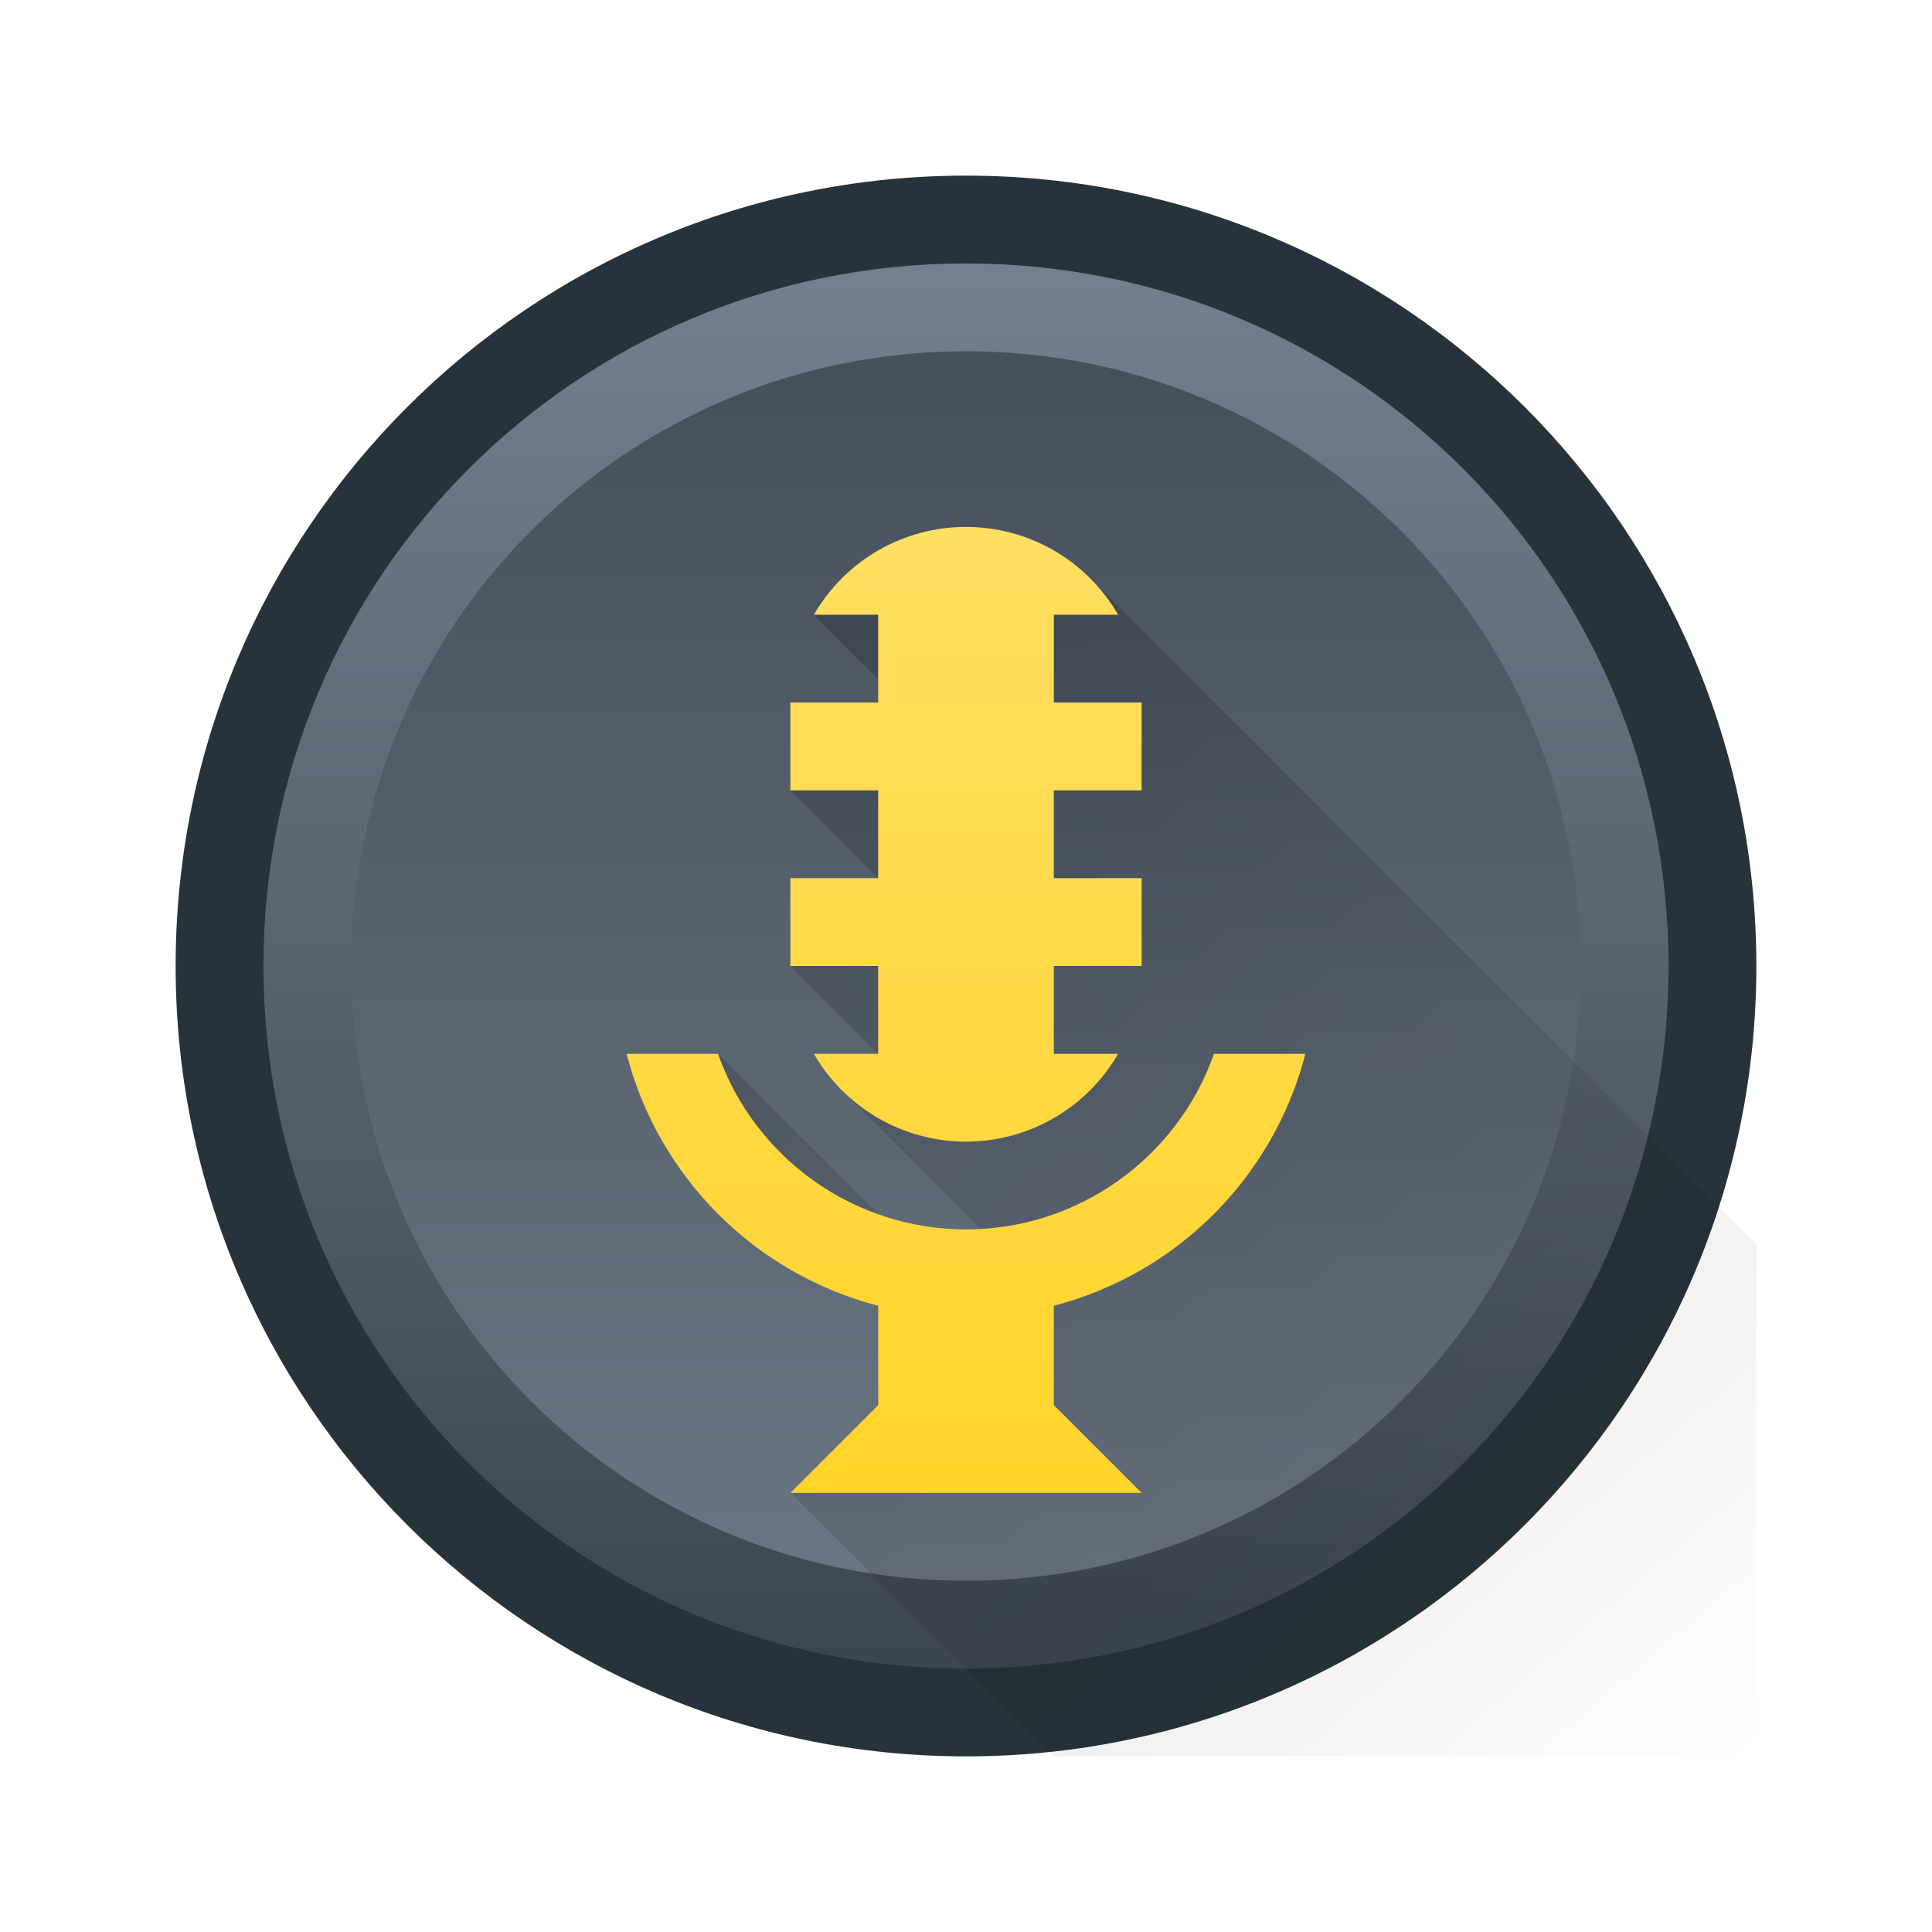
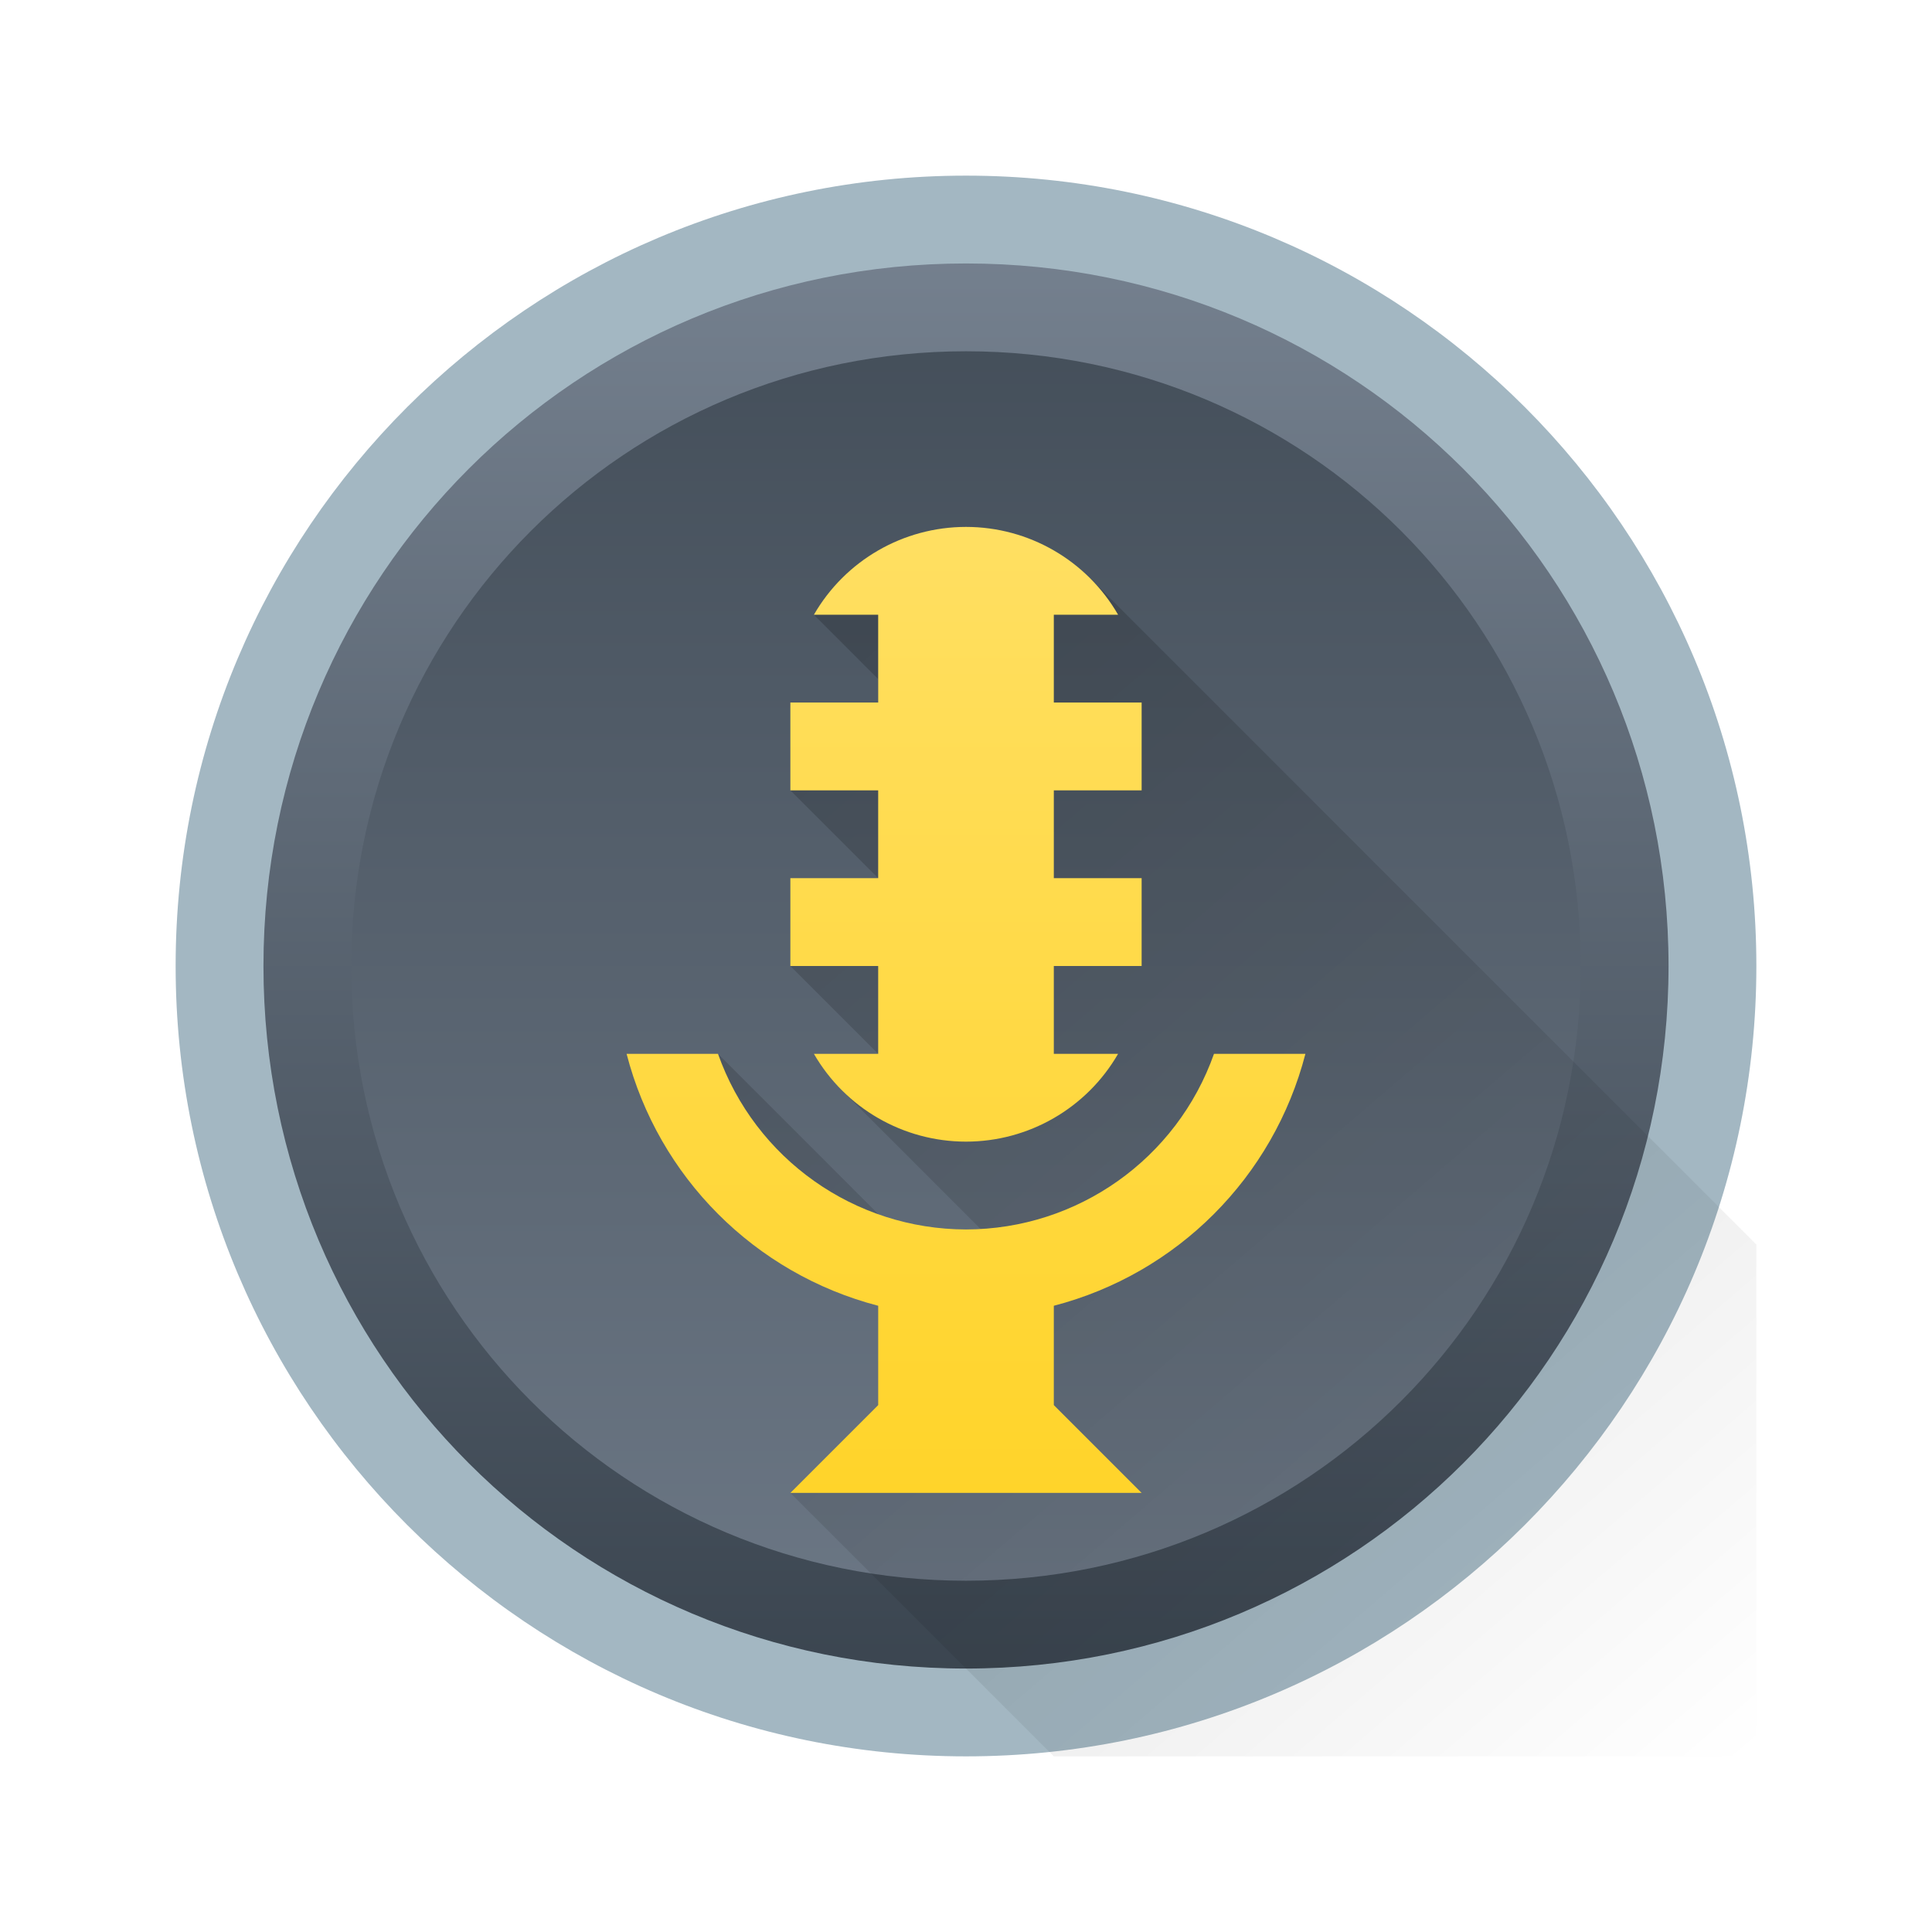
- <svg xmlns="http://www.w3.org/2000/svg" xmlns:xlink="http://www.w3.org/1999/xlink" height="22" viewBox="0 0 22 22" width="22">
+ <svg xmlns="http://www.w3.org/2000/svg" xmlns:xlink="http://www.w3.org/1999/xlink" height="22" viewBox="0 0 22 22" width="22" version="1.1" id="svg31">
+   <defs id="defs35" />
  <linearGradient id="a" gradientTransform="matrix(.5714282 0 0 .5714282 -222.4692 732.0492)" gradientUnits="userSpaceOnUse" x2="0" xlink:href="#b" y1="543.798" y2="503.798" />
  <linearGradient id="b">
-     <stop offset="0" stop-color="#2f3943" />
-     <stop offset="1" stop-color="#808c9b" />
+     <stop offset="0" stop-color="#2f3943" id="stop3" />
+     <stop offset="1" stop-color="#808c9b" id="stop5" />
  </linearGradient>
  <linearGradient id="c" gradientTransform="matrix(.6363631 0 0 .6363631 -248.9998 698.0365)" gradientUnits="userSpaceOnUse" x2="0" xlink:href="#b" y1="499.798" y2="547.798" />
  <linearGradient id="d" gradientUnits="userSpaceOnUse" x1="11" x2="11" y1="17" y2="6">
-     <stop offset="0" stop-color="#ffd42a" />
-     <stop offset="1" stop-color="#ffdf62" />
+     <stop offset="0" stop-color="#ffd42a" id="stop9" />
+     <stop offset="1" stop-color="#ffdf62" id="stop11" />
  </linearGradient>
  <linearGradient id="e" gradientUnits="userSpaceOnUse" x1="8" x2="20" y1="6" y2="20">
-     <stop offset="0" />
-     <stop offset="1" stop-opacity="0" />
+     <stop offset="0" id="stop14" />
+     <stop offset="1" stop-opacity="0" id="stop16" />
  </linearGradient>
-   <g transform="translate(0 -1020.362)">
-     <rect fill="#26333a" height="18" rx="9" stroke-width=".06" width="18" x="2" y="1022.362" />
-     <path d="m11 1023.362c4.432 0 8 3.568 8 8s-3.568 8-8 8-8-3.568-8-8 3.568-8 8-8z" fill="url(#a)" stroke-width=".057" />
-     <path d="m11 1024.362c3.878 0 7 3.122 7 7s-3.122 7-7 7-7-3.122-7-7 3.122-7 7-7z" fill="url(#c)" stroke-width=".058" />
-     <path d="m12.414 6.586-3.146.414.732.732v.268l-1 1 1 1-1 1 1 1-.414.414 1.586 1.586h-.996l-2-2-.176 1 2 1.869v1.131l-1 1 3 3h8v-5.828z" fill="url(#e)" opacity=".2" transform="translate(0 1020.362)" />
-     <path d="m11 6a2 2 0 0 0 -1.732 1h.732v1h-1v1h1v1h-1v1h1v1h-.732a2 2 0 0 0 1.732 1 2 2 0 0 0 1.732-1h-.732v-1h1v-1h-1v-1h1v-1h-1v-1h.732a2 2 0 0 0 -1.732-1zm-3.865 6a4 4 0 0 0 2.865 2.869v1.131l-1 1h4l-1-1v-1.131a4 4 0 0 0 2.865-2.869h-1.041a3 3 0 0 1 -2.824 2 3 3 0 0 1 -2.824-2z" fill="url(#d)" stroke-width="2" transform="translate(0 1020.362)" />
+   <g transform="translate(0 -1020.362)" id="g29">
+     <rect height="18" rx="9" stroke-width=".06" width="18" x="2" y="1022.362" id="rect19" style="fill:#a3b7c2;fill-opacity:1" />
+     <path d="m11 1023.362c4.432 0 8 3.568 8 8s-3.568 8-8 8-8-3.568-8-8 3.568-8 8-8z" fill="url(#a)" stroke-width=".057" id="path21" />
+     <path d="m11 1024.362c3.878 0 7 3.122 7 7s-3.122 7-7 7-7-3.122-7-7 3.122-7 7-7z" fill="url(#c)" stroke-width=".058" id="path23" />
+     <path d="m12.414 6.586-3.146.414.732.732v.268l-1 1 1 1-1 1 1 1-.414.414 1.586 1.586h-.996l-2-2-.176 1 2 1.869v1.131l-1 1 3 3h8v-5.828z" fill="url(#e)" opacity=".2" transform="translate(0 1020.362)" id="path25" />
+     <path d="m11 6a2 2 0 0 0 -1.732 1h.732v1h-1v1h1v1h-1v1h1v1h-.732a2 2 0 0 0 1.732 1 2 2 0 0 0 1.732-1h-.732v-1h1v-1h-1v-1h1v-1h-1v-1h.732a2 2 0 0 0 -1.732-1zm-3.865 6a4 4 0 0 0 2.865 2.869v1.131l-1 1h4l-1-1v-1.131a4 4 0 0 0 2.865-2.869h-1.041a3 3 0 0 1 -2.824 2 3 3 0 0 1 -2.824-2z" fill="url(#d)" stroke-width="2" transform="translate(0 1020.362)" id="path27" />
  </g>
</svg>
